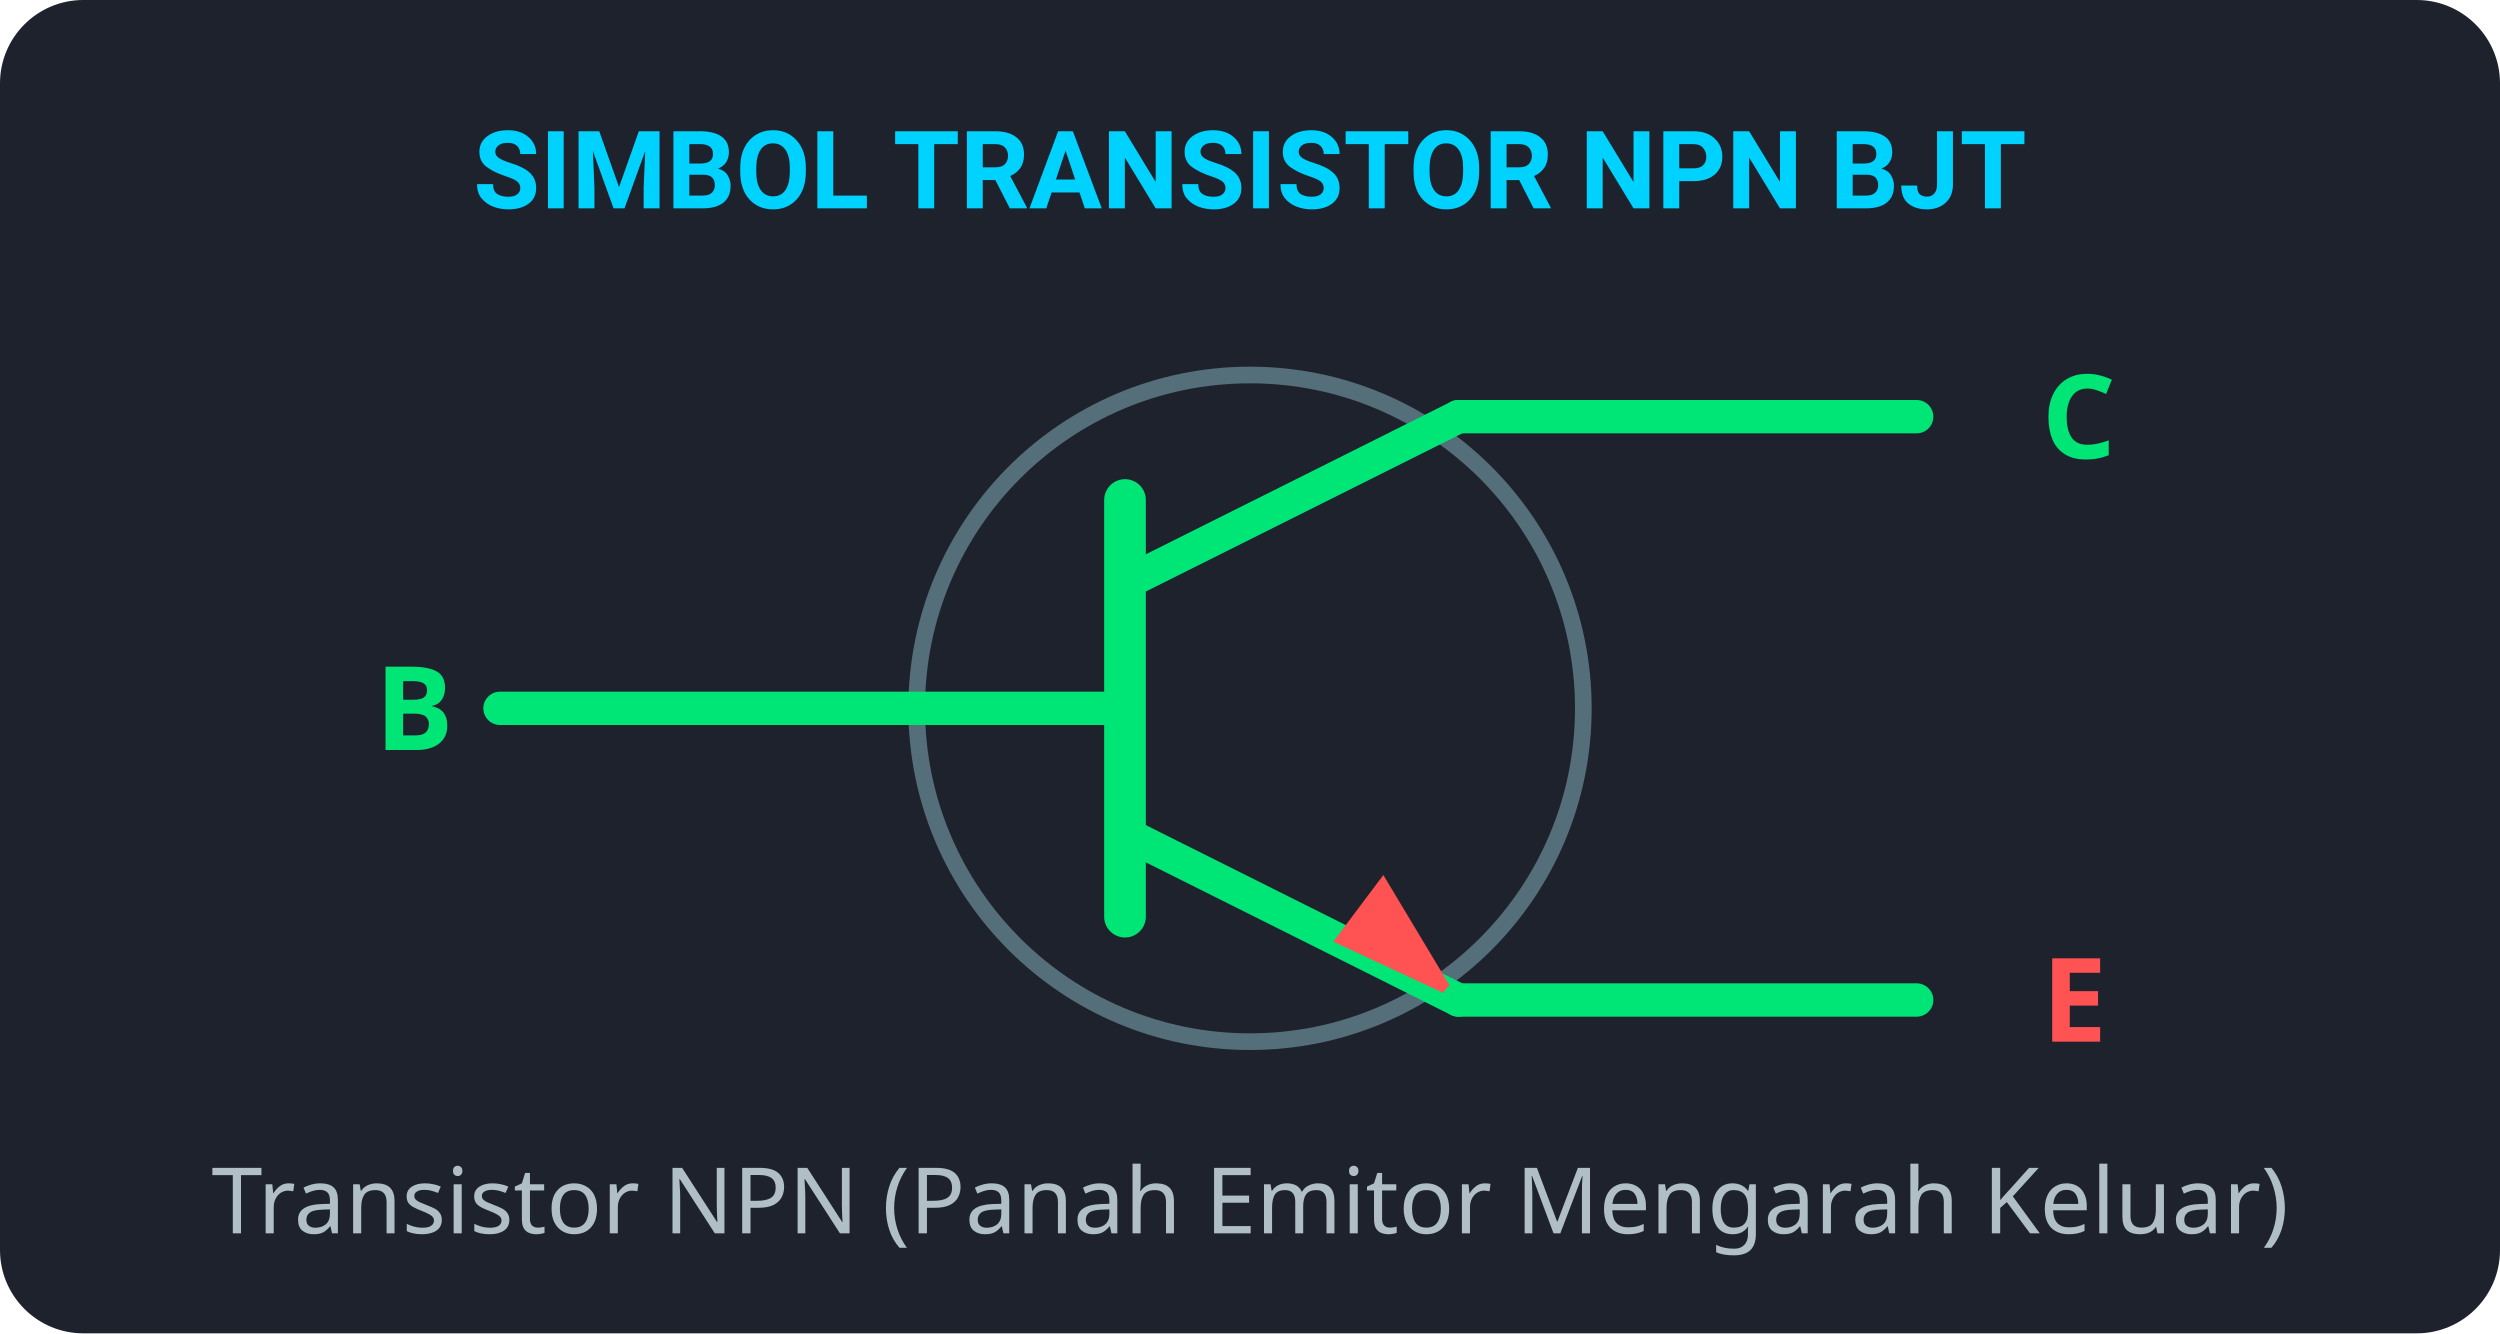
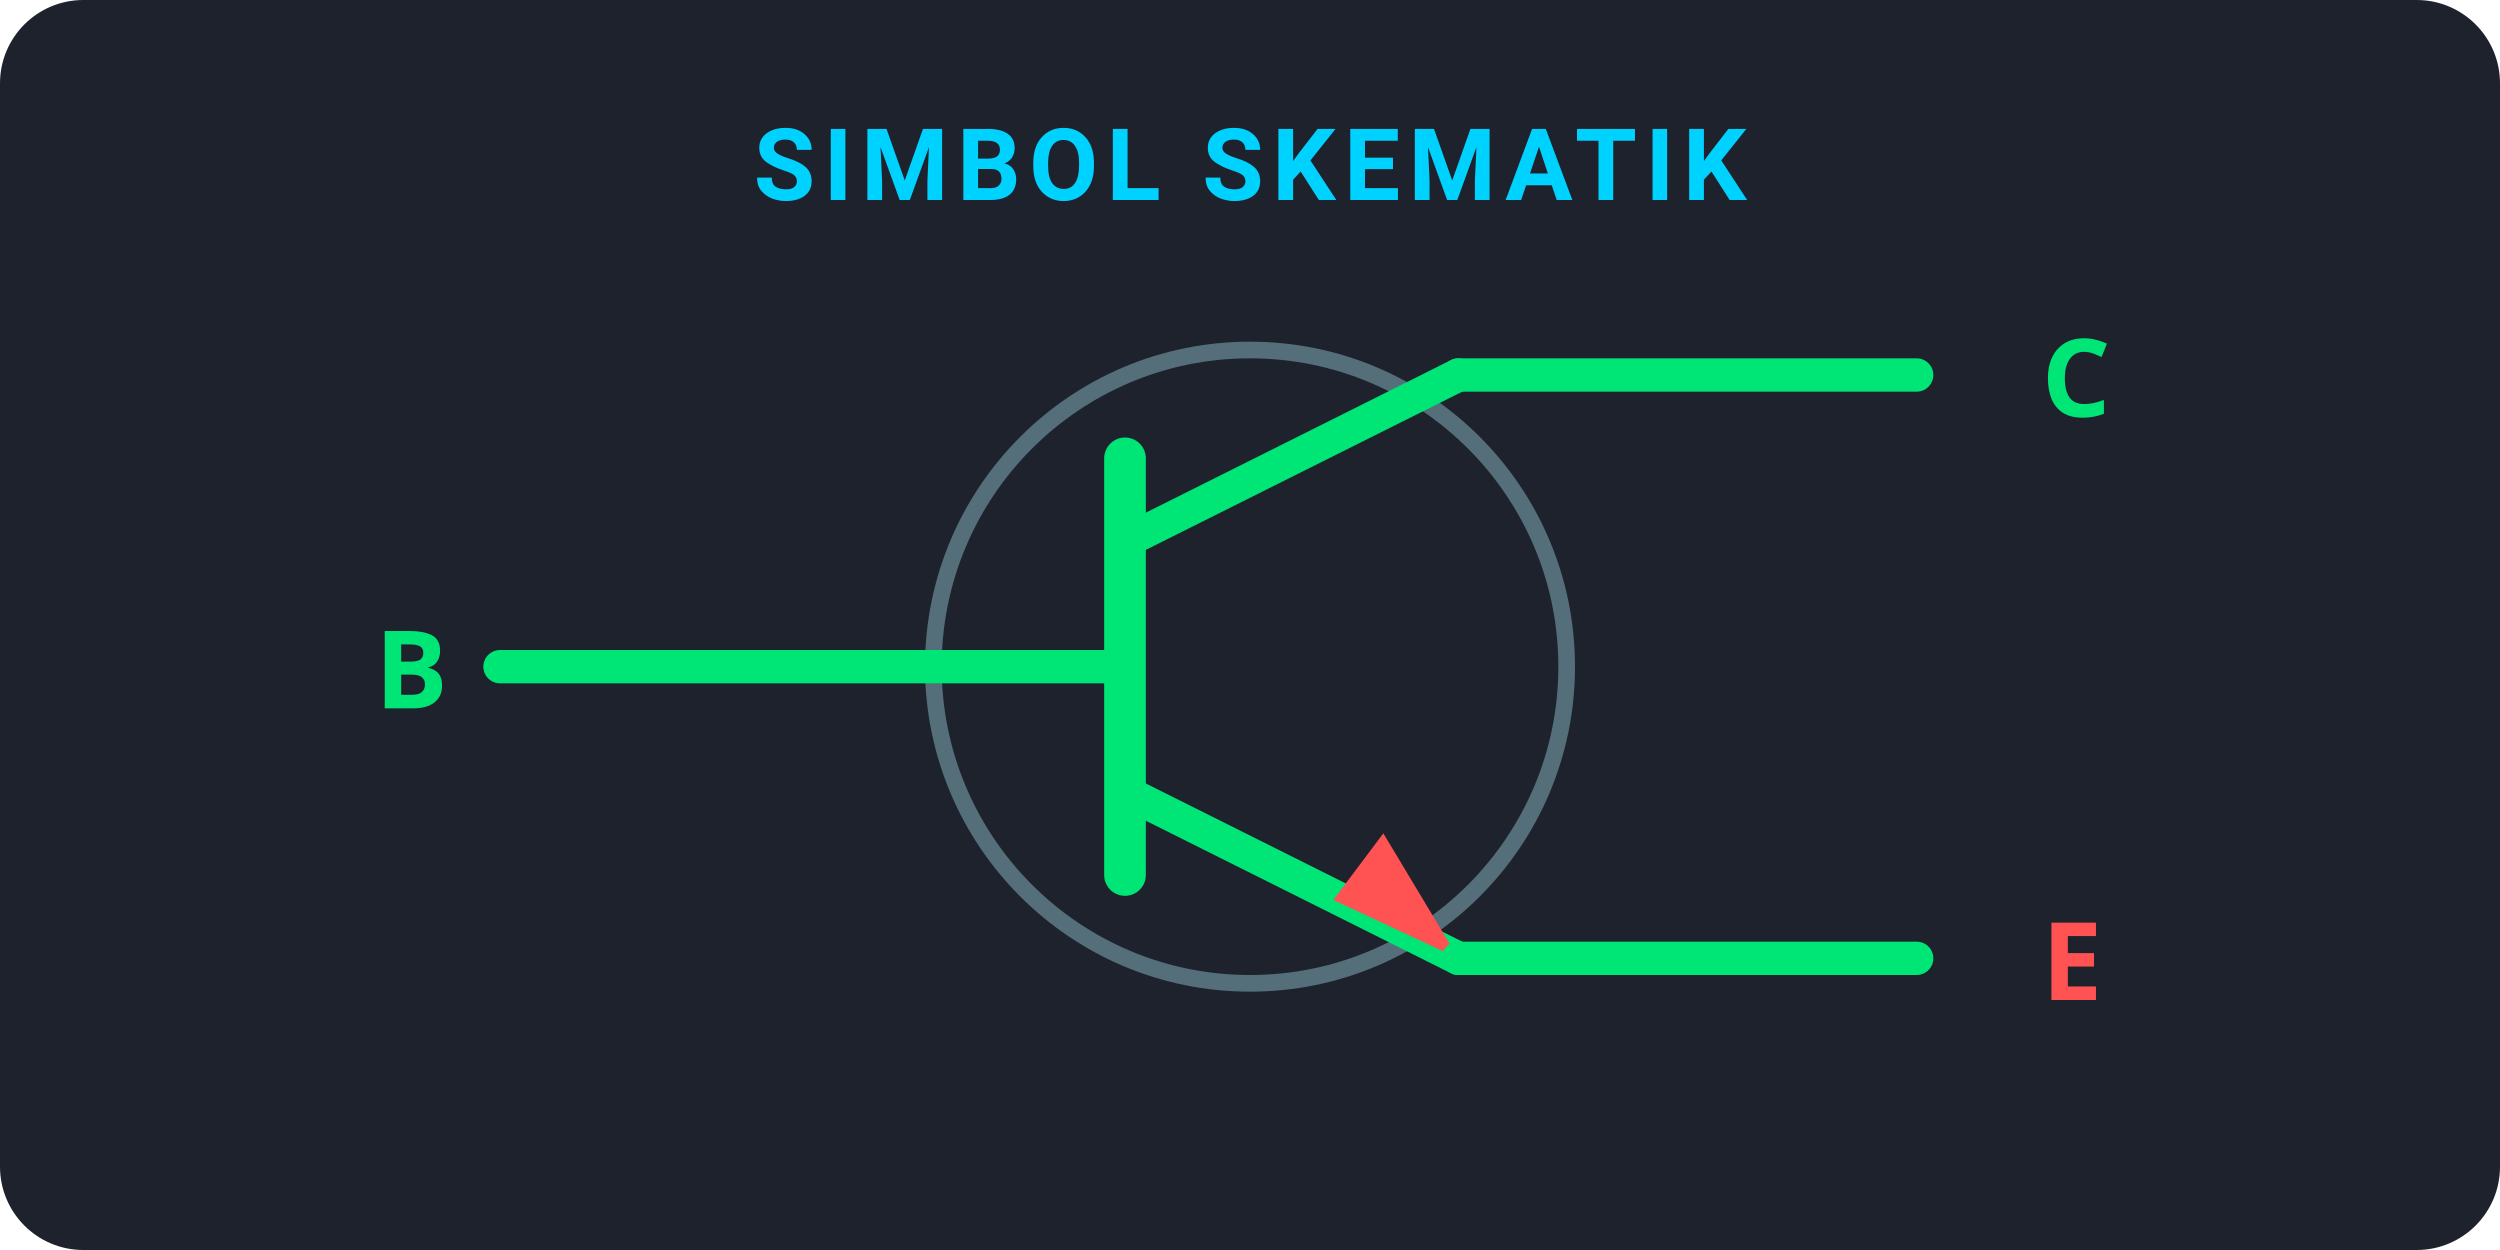
- <svg xmlns="http://www.w3.org/2000/svg" viewBox="0 0 300 160" width="100%" height="100%">
-   <rect width="300" height="160" fill="#1e222d" rx="10" />
-   <text x="150" y="25" fill="#00d2ff" font-family="'Segoe UI', Roboto, sans-serif" font-size="13" font-weight="bold" text-anchor="middle">SIMBOL TRANSISTOR NPN BJT</text>
-   <circle cx="150" cy="85" r="40" fill="none" stroke="#546e7a" stroke-width="2" />
-   <line x1="60" y1="85" x2="135" y2="85" stroke="#00e676" stroke-width="4" stroke-linecap="round" />
-   <line x1="135" y1="60" x2="135" y2="110" stroke="#00e676" stroke-width="5" stroke-linecap="round" />
-   <line x1="135" y1="70" x2="175" y2="50" stroke="#00e676" stroke-width="4" stroke-linecap="round" />
-   <line x1="175" y1="50" x2="230" y2="50" stroke="#00e676" stroke-width="4" stroke-linecap="round" />
-   <line x1="135" y1="100" x2="175" y2="120" stroke="#00e676" stroke-width="4" stroke-linecap="round" />
-   <polygon points="175,120 160,113 166,105" fill="#ff5252" />
-   <line x1="175" y1="120" x2="230" y2="120" stroke="#00e676" stroke-width="4" stroke-linecap="round" />
-   <text x="45" y="90" fill="#00e676" font-family="sans-serif" font-size="14" font-weight="bold">B</text>
-   <text x="245" y="55" fill="#00e676" font-family="sans-serif" font-size="14" font-weight="bold">C</text>
-   <text x="245" y="125" fill="#ff5252" font-family="sans-serif" font-size="14" font-weight="bold">E</text>
-   <text x="150" y="148" fill="#b0bec5" font-family="sans-serif" font-size="11" text-anchor="middle">Transistor NPN (Panah Emitor Mengarah Keluar)</text>
+ <svg xmlns="http://www.w3.org/2000/svg" viewBox="0 0 300 150" width="100%" height="100%">
+   <rect width="300" height="150" fill="#1e222d" rx="10" />
+   <text x="150" y="24" fill="#00d2ff" font-family="'Segoe UI', Roboto, sans-serif" font-size="12" font-weight="bold" text-anchor="middle" letter-spacing="1">SIMBOL SKEMATIK</text>
+   <circle cx="150" cy="80" r="38" fill="none" stroke="#546e7a" stroke-width="2" />
+   <line x1="60" y1="80" x2="135" y2="80" stroke="#00e676" stroke-width="4" stroke-linecap="round" />
+   <line x1="135" y1="55" x2="135" y2="105" stroke="#00e676" stroke-width="5" stroke-linecap="round" />
+   <line x1="135" y1="65" x2="175" y2="45" stroke="#00e676" stroke-width="4" stroke-linecap="round" />
+   <line x1="175" y1="45" x2="230" y2="45" stroke="#00e676" stroke-width="4" stroke-linecap="round" />
+   <line x1="135" y1="95" x2="175" y2="115" stroke="#00e676" stroke-width="4" stroke-linecap="round" />
+   <polygon points="175,115 160,108 166,100" fill="#ff5252" />
+   <line x1="175" y1="115" x2="230" y2="115" stroke="#00e676" stroke-width="4" stroke-linecap="round" />
+   <text x="45" y="85" fill="#00e676" font-family="sans-serif" font-size="13" font-weight="bold">B</text>
+   <text x="245" y="50" fill="#00e676" font-family="sans-serif" font-size="13" font-weight="bold">C</text>
+   <text x="245" y="120" fill="#ff5252" font-family="sans-serif" font-size="13" font-weight="bold">E</text>
</svg>
